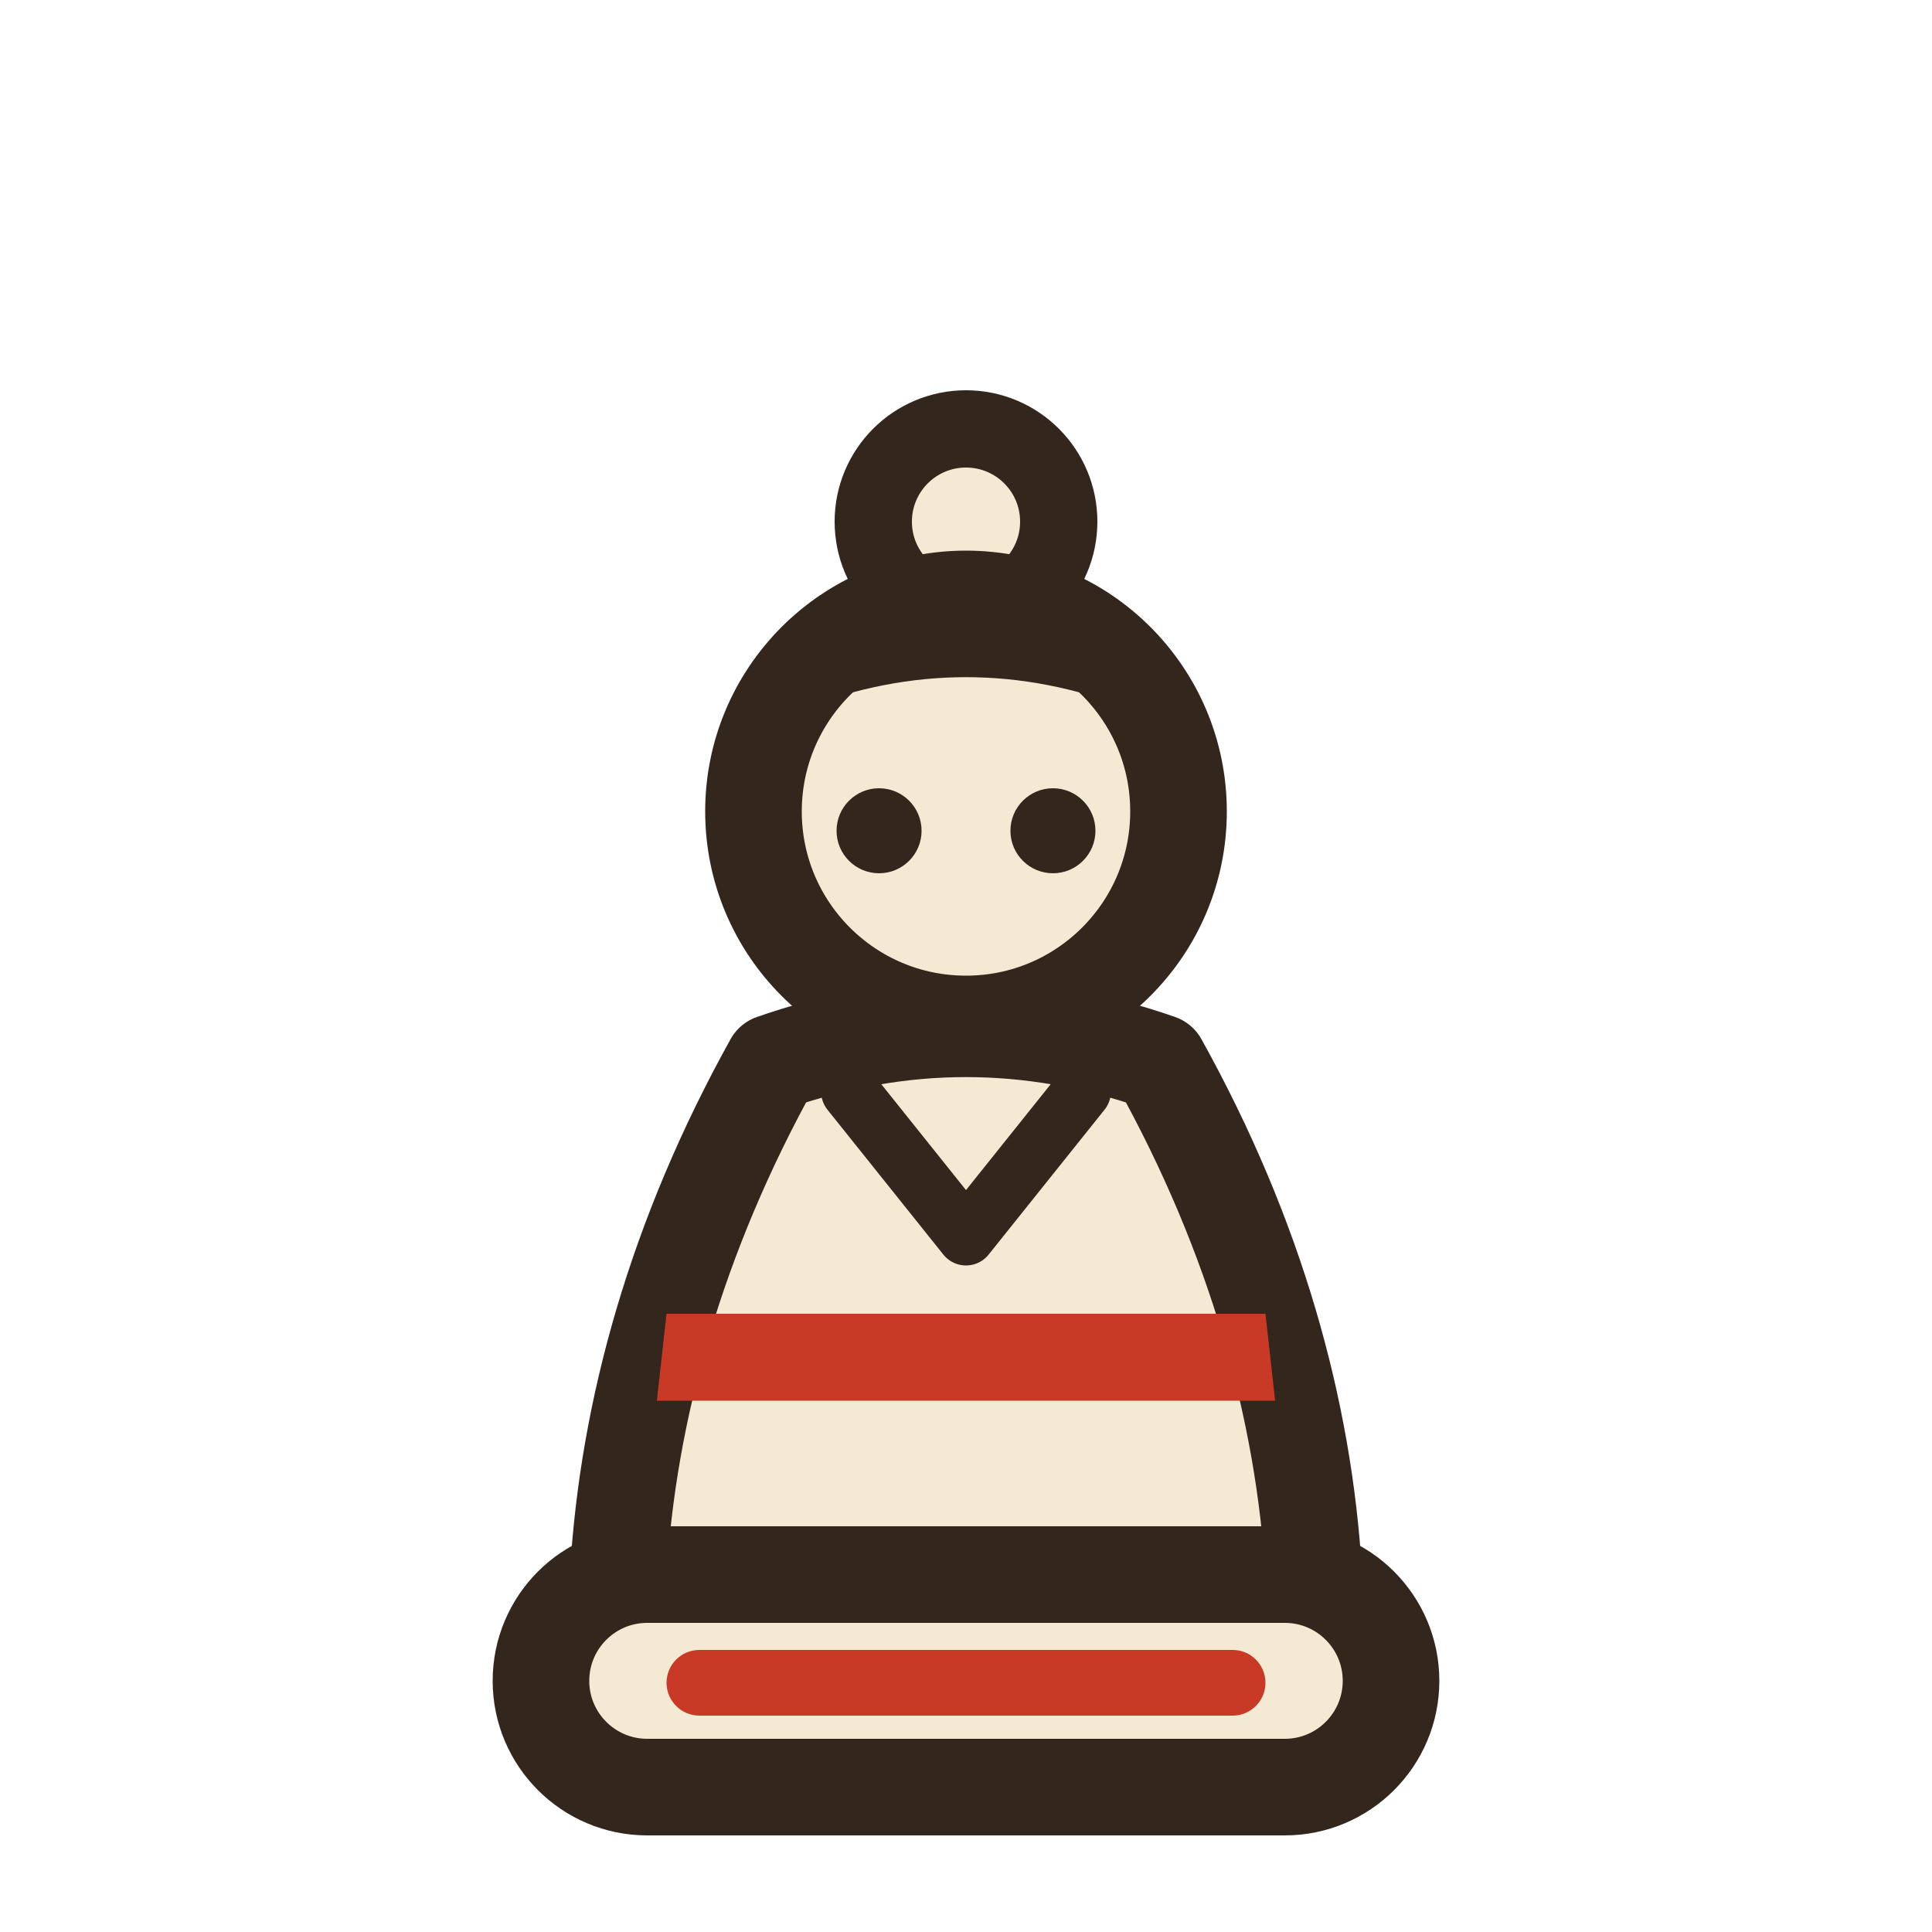
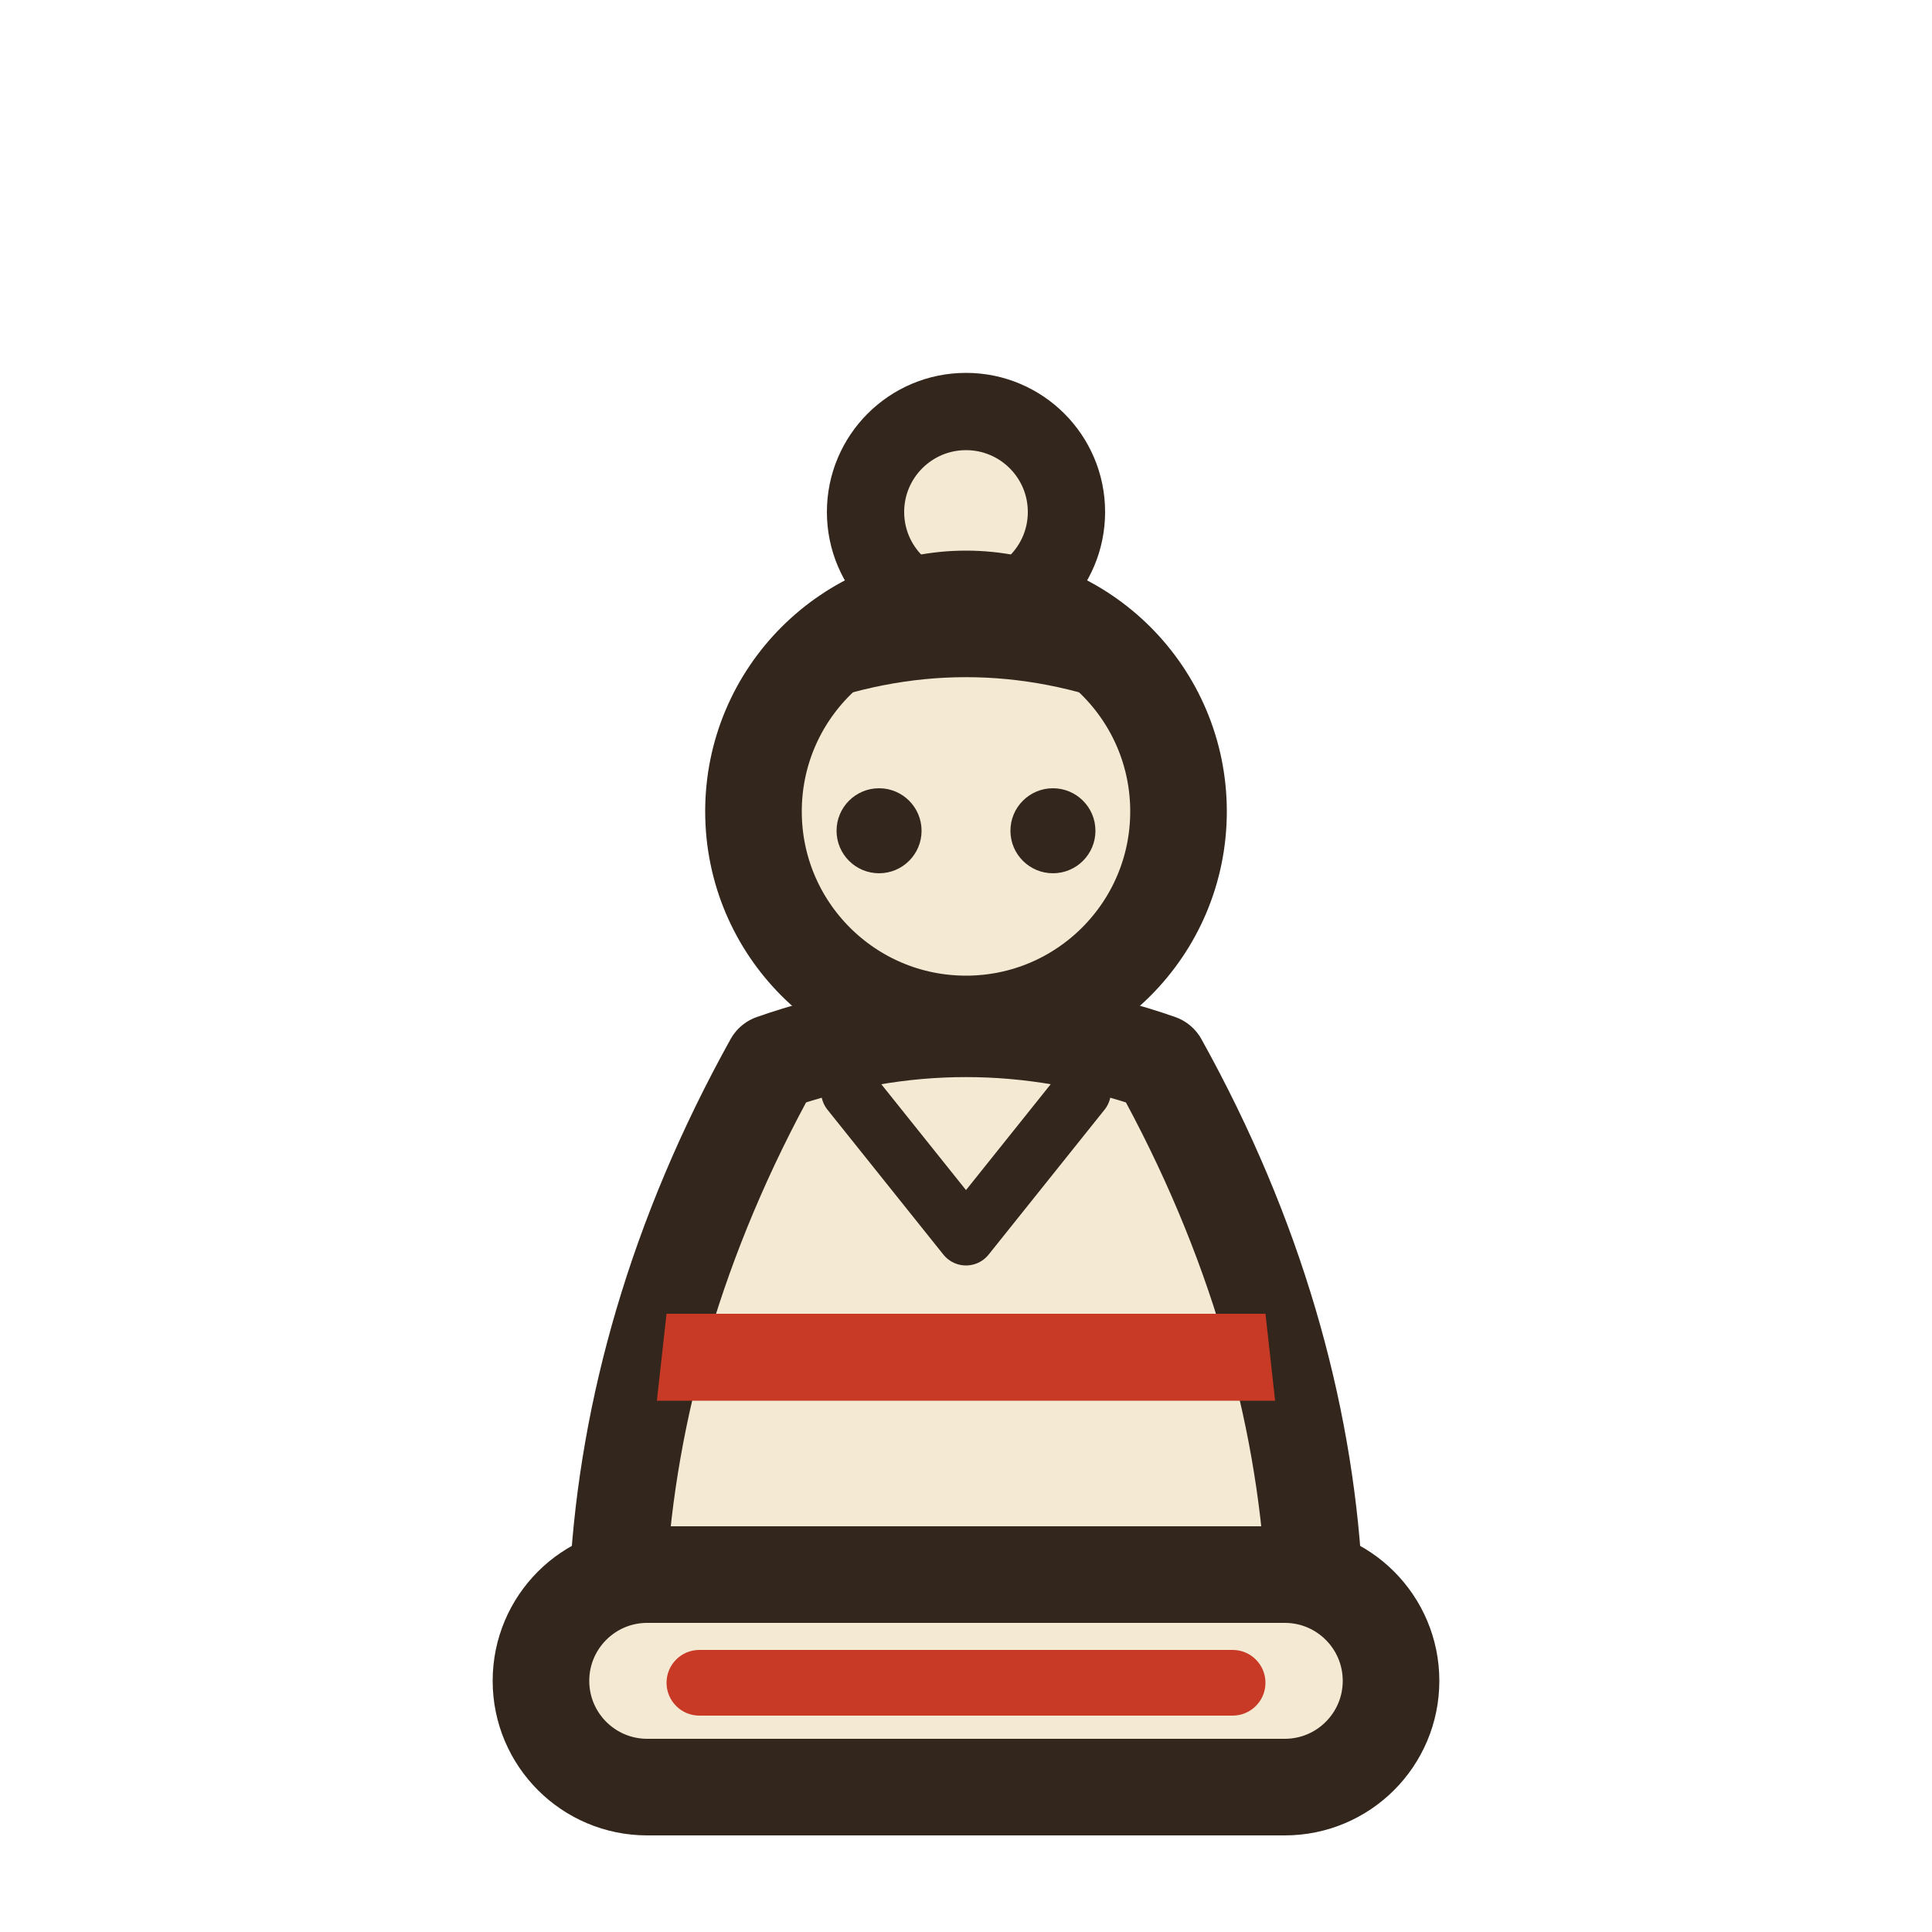
<svg xmlns="http://www.w3.org/2000/svg" viewBox="0 0 100 100">
  <g stroke-linecap="round" stroke-linejoin="round">
-     <circle cx="50" cy="27" r="4.8" fill="#f4e9d3" stroke="#33261c" stroke-width="4" />
+     <circle cx="50" cy="26.5" r="5.2" fill="#f4e9d3" stroke="#33261c" stroke-width="4" />
+     <path d="M46.5,31.5 L53.5,31.5" fill="none" stroke="#c93a26" stroke-width="3" />
    <circle cx="50" cy="42" r="11" fill="#f4e9d3" stroke="#33261c" stroke-width="5" />
    <path d="M41,35.5 Q50,32 59,35.5" fill="none" stroke="#33261c" stroke-width="2.6" />
    <circle cx="45.5" cy="43" r="2.2" fill="#33261c" stroke="none" />
    <circle cx="54.5" cy="43" r="2.2" fill="#33261c" stroke="none" />
    <path d="M40,55 C35,64 32.5,73 32,81.5 L68,81.5 C67.5,73 65,64 60,55 Q50,51.5 40,55 Z" fill="#f4e9d3" stroke="#33261c" stroke-width="5" />
    <path d="M44,56.5 L50,64 L56,56.5" fill="none" stroke="#33261c" stroke-width="3" />
    <path d="M34.5,68 L65.5,68 L66,72.5 L34,72.5 Z" fill="#c93a26" stroke="none" />
    <rect x="28" y="81.5" width="44" height="11" rx="5.5" fill="#f4e9d3" stroke="#33261c" stroke-width="5" />
    <rect x="34.5" y="85.4" width="31" height="3.4" rx="1.7" fill="#c93a26" stroke="none" />
  </g>
</svg>
